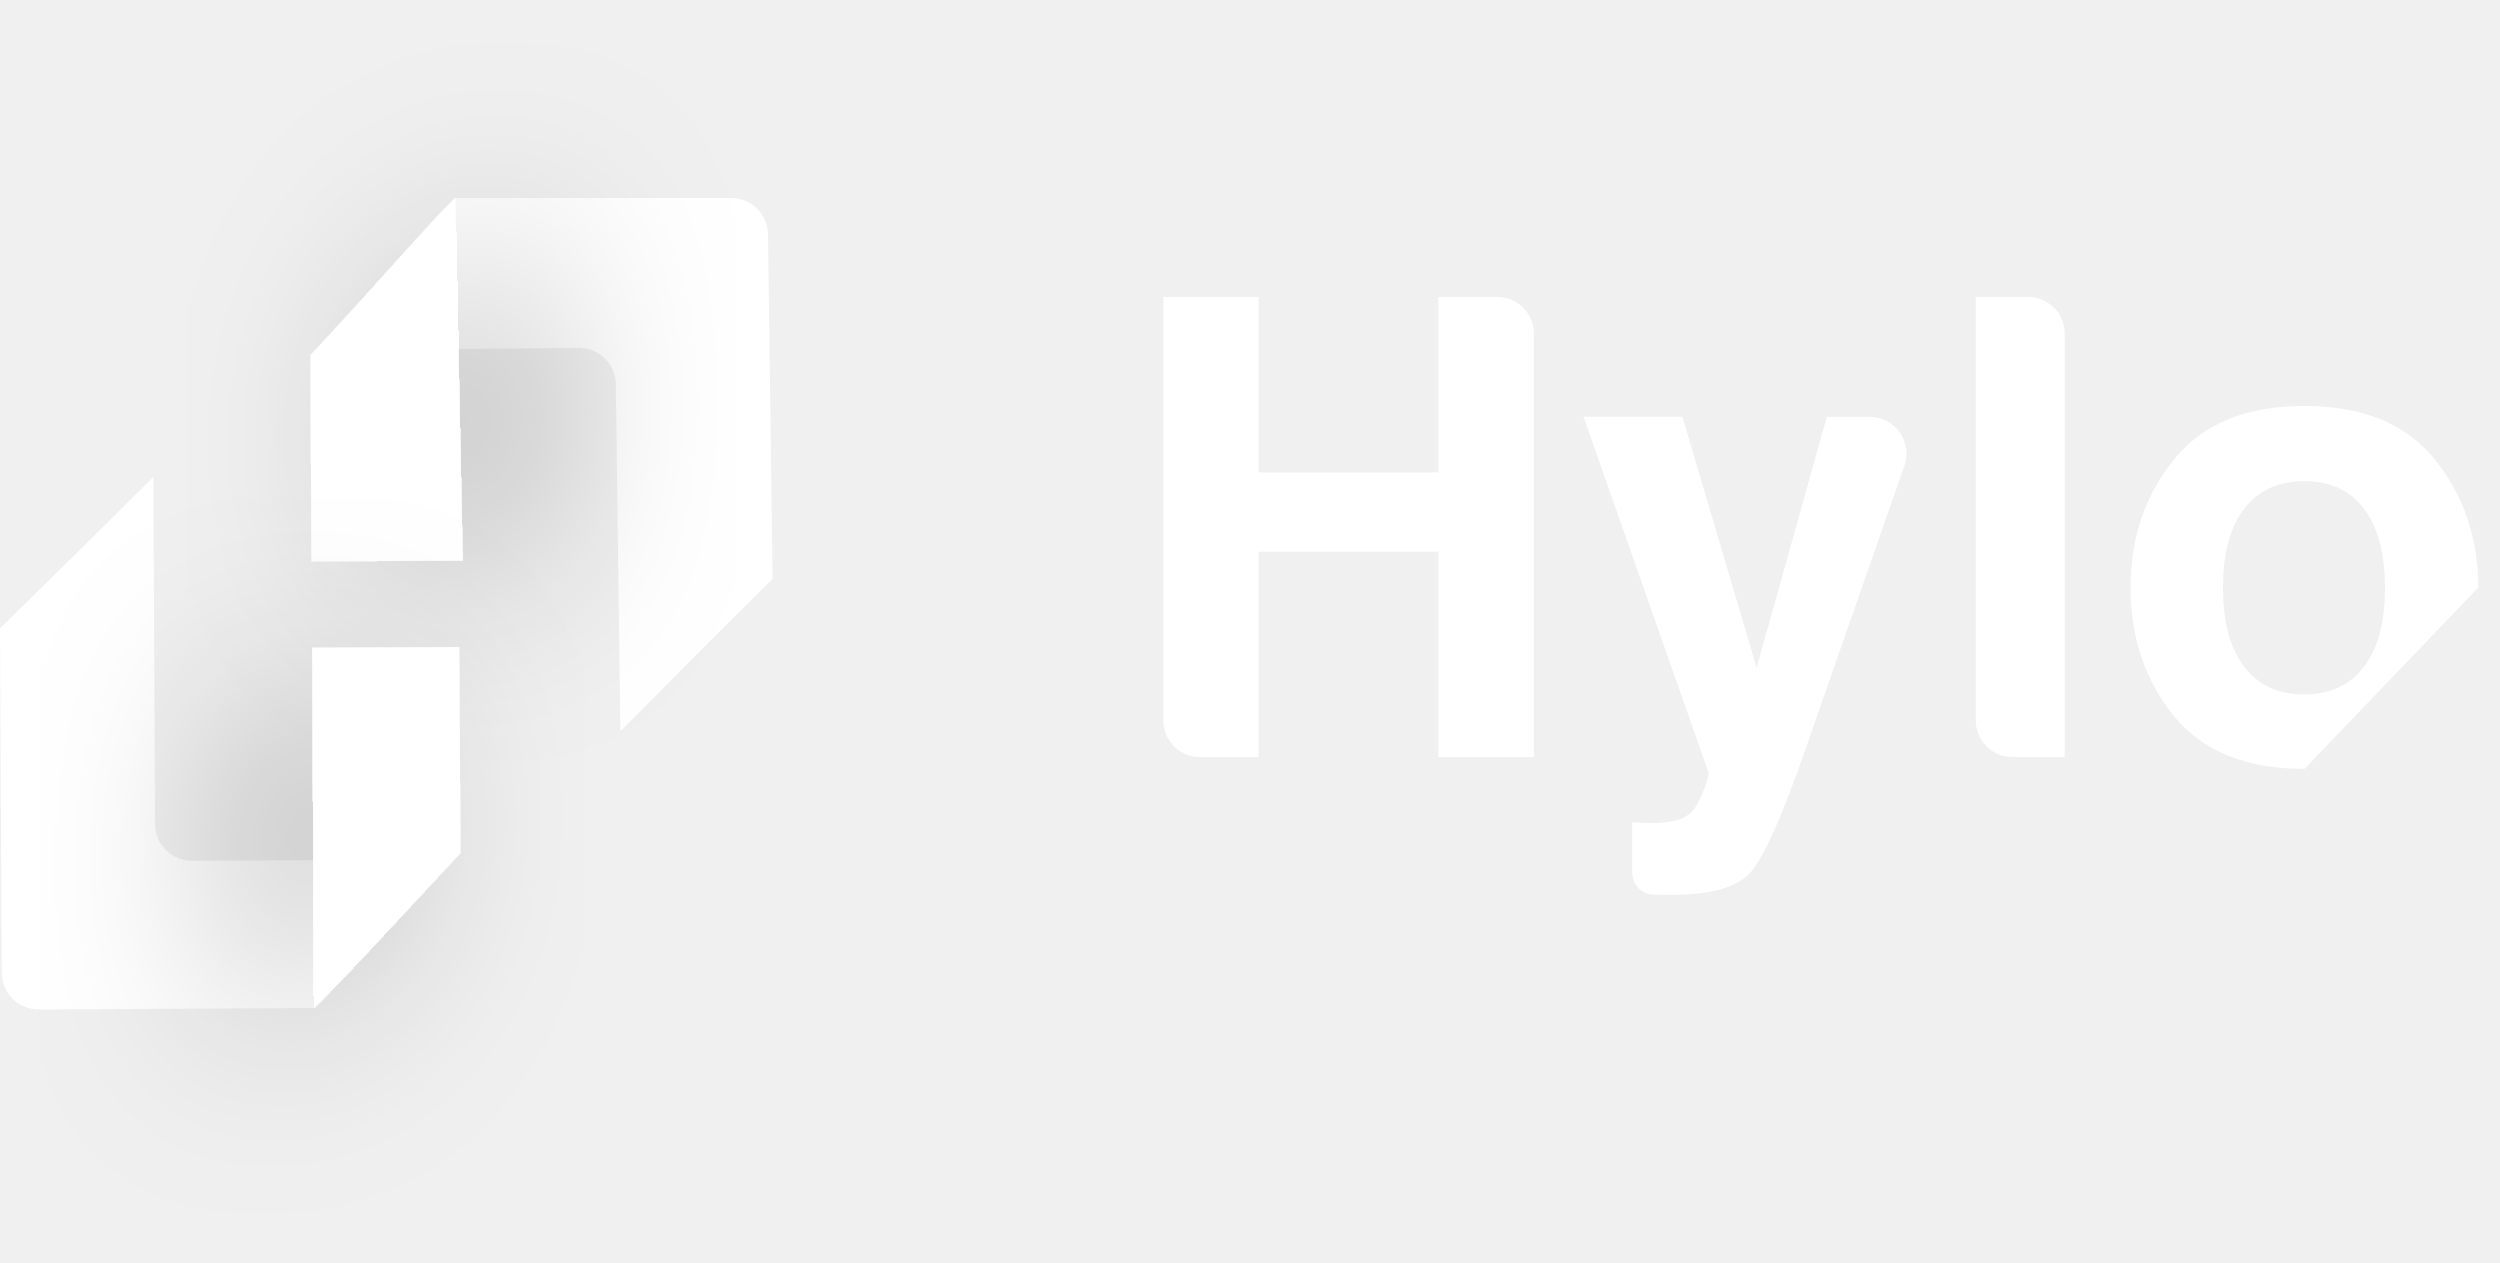
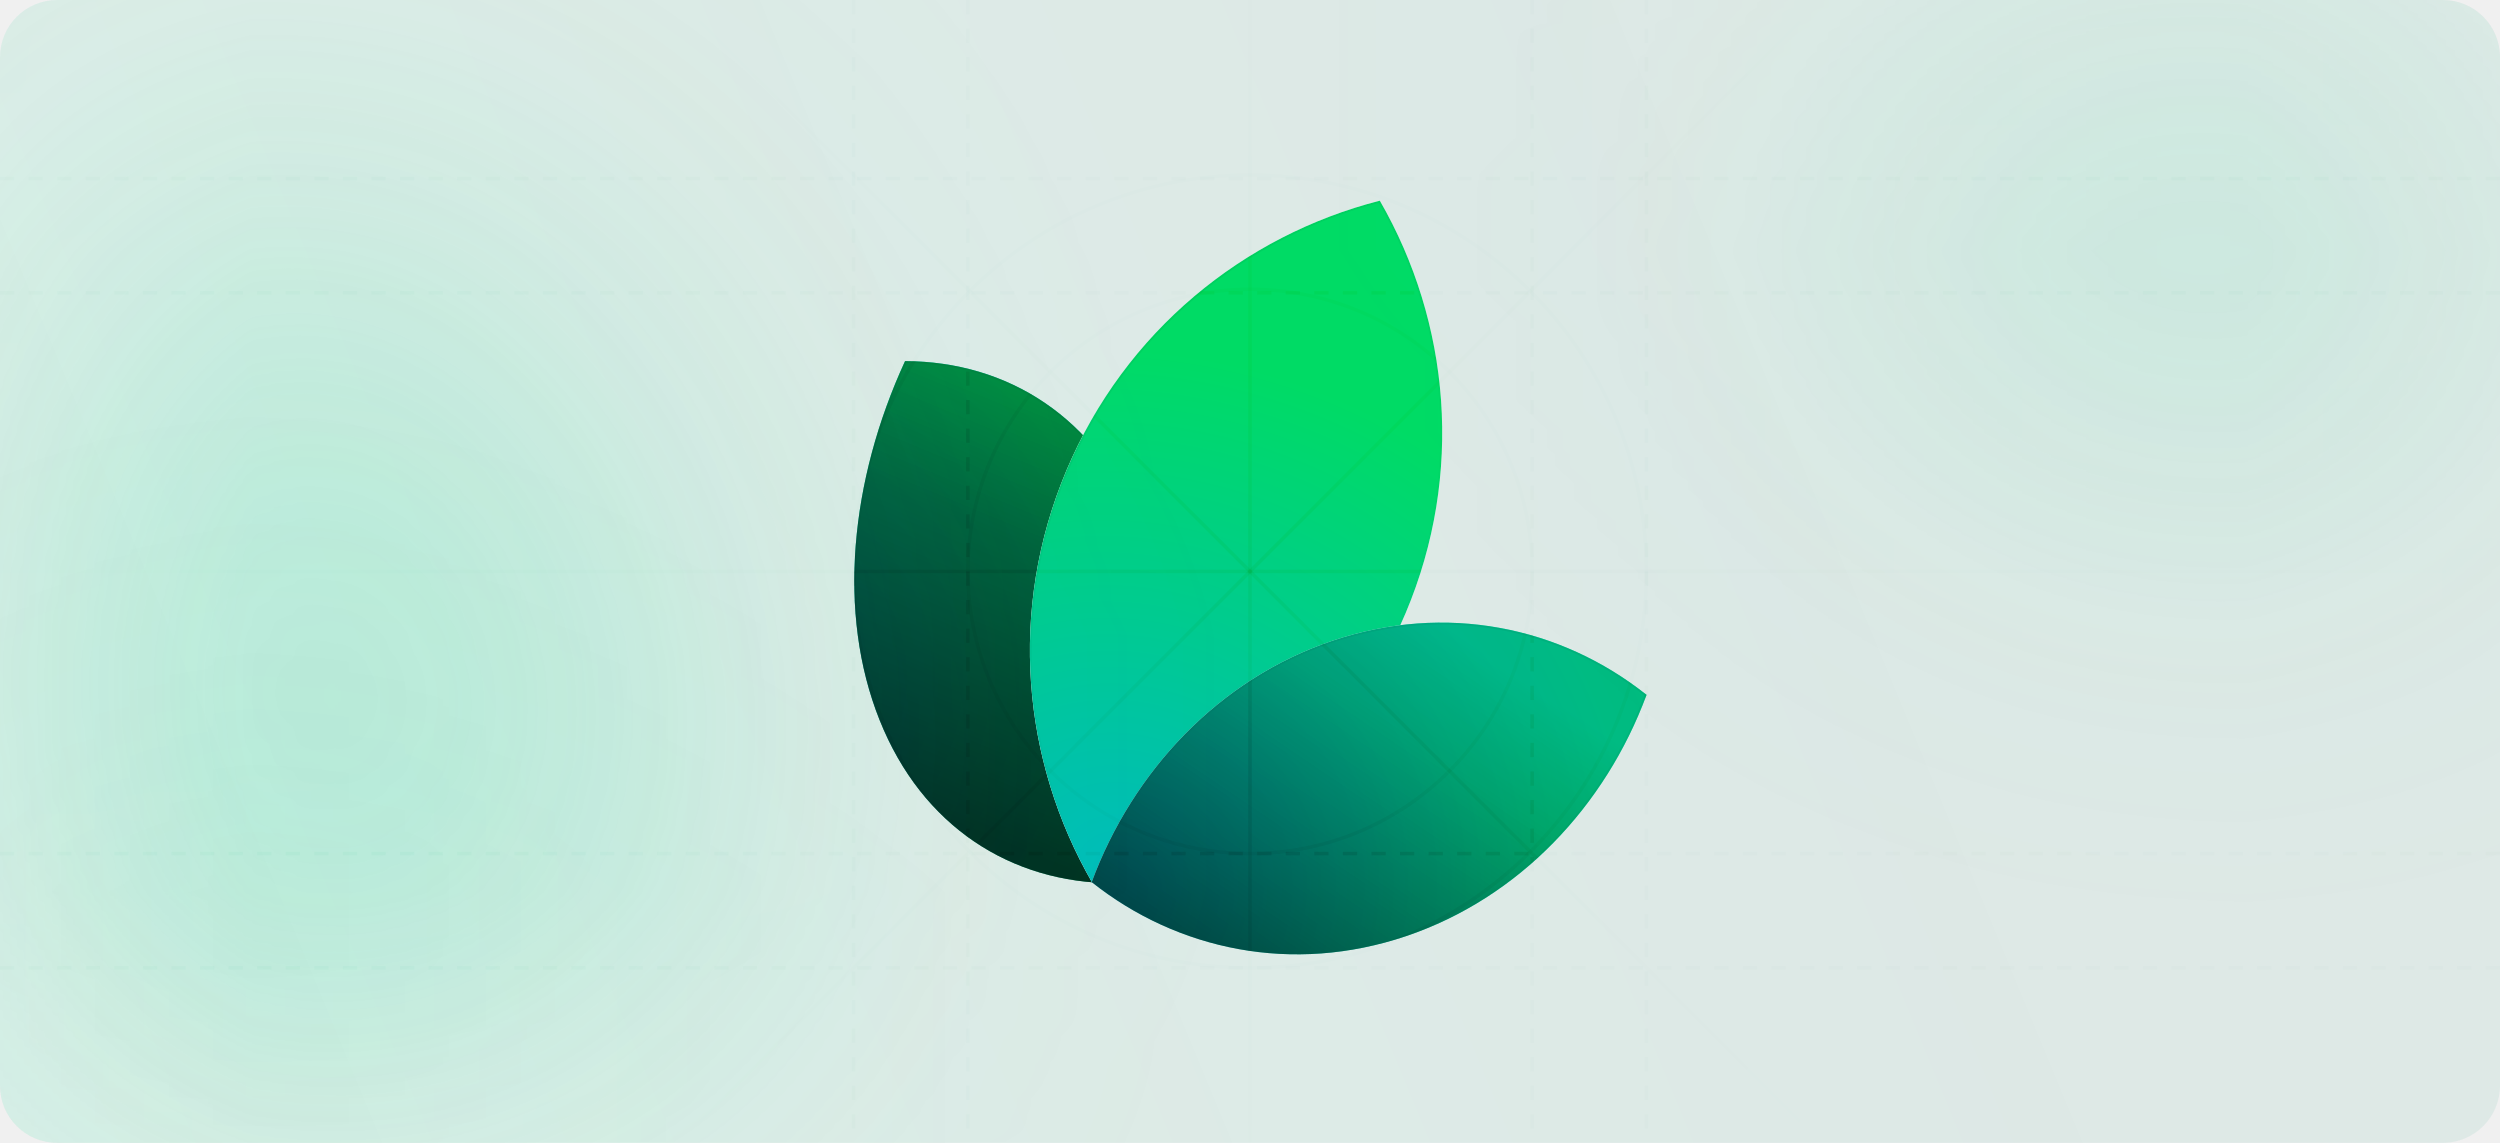
- <svg xmlns="http://www.w3.org/2000/svg" width="101" height="51" viewBox="0 0 101 51" fill="none">
-   <path d="M29.52 7.999H18.394L18.473 14.101L23.372 14.055C24.195 14.043 24.867 14.703 24.88 15.525L25.064 29.547C27.085 27.5 29.161 25.416 31.212 23.386L31.028 9.469C31.016 8.646 30.343 7.991 29.52 7.999Z" fill="white" />
-   <g filter="url(#filter0_d_3157_4461)">
-     <path d="M18.694 22.651L18.394 7.999C17.374 8.976 15.345 11.357 12.542 14.356L12.584 22.68L18.69 22.647L18.694 22.651Z" fill="white" />
+ <svg xmlns="http://www.w3.org/2000/svg" width="700" height="320" viewBox="0 0 700 320" fill="none">
+   <g clip-path="url(#clip0_2862_278)">
+     <rect width="700" height="320" rx="16" fill="url(#paint0_linear_2862_278)" />
+     <path d="M311.889 247.3C283.097 247.215 258.226 231.466 246.292 201.629C234.357 171.793 238.02 134.523 253.414 101.112C282.206 101.197 307.077 116.945 319.011 146.782C330.946 176.619 327.283 213.888 311.889 247.3Z" fill="white" />
+     <path d="M311.889 247.3C283.097 247.215 258.226 231.466 246.292 201.629C234.357 171.793 238.02 134.523 253.414 101.112C282.206 101.197 307.077 116.945 319.011 146.782C330.946 176.619 327.283 213.888 311.889 247.3Z" fill="url(#paint1_radial_2862_278)" />
+     <path d="M311.889 247.3C283.097 247.215 258.226 231.466 246.292 201.629C234.357 171.793 238.02 134.523 253.414 101.112C282.206 101.197 307.077 116.945 319.011 146.782C330.946 176.619 327.283 213.888 311.889 247.3Z" fill="black" fill-opacity="0.5" style="mix-blend-mode:hard-light" />
+     <path d="M311.889 247.3C283.097 247.215 258.226 231.466 246.292 201.629C234.357 171.793 238.02 134.523 253.414 101.112C282.206 101.197 307.077 116.945 319.011 146.782C330.946 176.619 327.283 213.888 311.889 247.3Z" fill="url(#paint2_linear_2862_278)" fill-opacity="0.5" style="mix-blend-mode:hard-light" />
+     <path d="M311.72 247.034C283.108 246.887 258.409 231.208 246.538 201.531C234.656 171.825 238.271 134.702 253.583 101.377C282.195 101.524 306.894 117.203 318.765 146.88C330.647 176.586 327.031 213.709 311.72 247.034Z" stroke="url(#paint3_linear_2862_278)" stroke-opacity="0.05" stroke-width="0.531" />
+     <path d="M305.839 247.174C343.92 237.419 377.154 210.619 393.585 171.64C410.017 132.661 405.98 90.199 386.347 56.193C348.266 65.948 315.032 92.749 298.601 131.728C282.169 170.706 286.206 213.168 305.839 247.174Z" fill="white" />
+     <path d="M305.839 247.174C343.92 237.419 377.154 210.619 393.585 171.64C410.017 132.661 405.98 90.199 386.347 56.193C348.266 65.948 315.032 92.749 298.601 131.728C282.169 170.706 286.206 213.168 305.839 247.174Z" fill="url(#paint4_radial_2862_278)" />
+     <path d="M393.341 171.537C376.971 210.369 343.89 237.091 305.969 246.867C286.462 212.959 282.476 170.663 298.845 131.831C315.215 92.998 348.295 66.276 386.217 56.5C405.724 90.408 409.71 132.704 393.341 171.537Z" stroke="url(#paint5_linear_2862_278)" stroke-opacity="0.05" stroke-width="0.531" />
+     <path d="M305.686 246.995C329.75 266.114 361.965 272.832 393.671 262.129C425.376 251.426 449.499 225.691 461.03 194.556C436.967 175.437 404.751 168.719 373.046 179.422C341.34 190.125 317.217 215.86 305.686 246.995Z" fill="white" />
+     <path d="M305.686 246.995C329.75 266.114 361.965 272.832 393.671 262.129C425.376 251.426 449.499 225.691 461.03 194.556C436.967 175.437 404.751 168.719 373.046 179.422C341.34 190.125 317.217 215.86 305.686 246.995Z" fill="url(#paint6_radial_2862_278)" />
+     <path d="M305.686 246.995C329.75 266.114 361.965 272.832 393.671 262.129C425.376 251.426 449.499 225.691 461.03 194.556C436.967 175.437 404.751 168.719 373.046 179.422C341.34 190.125 317.217 215.86 305.686 246.995Z" fill="black" fill-opacity="0.2" style="mix-blend-mode:hard-light" />
+     <path d="M305.686 246.995C329.75 266.114 361.965 272.832 393.671 262.129C425.376 251.426 449.499 225.691 461.03 194.556C436.967 175.437 404.751 168.719 373.046 179.422C341.34 190.125 317.217 215.86 305.686 246.995Z" fill="url(#paint7_linear_2862_278)" fill-opacity="0.5" style="mix-blend-mode:hard-light" />
+     <path d="M393.586 261.878C362.035 272.529 329.981 265.88 306.002 246.907C317.535 215.919 341.571 190.327 373.13 179.673C404.682 169.023 436.736 175.671 460.715 194.644C449.182 225.632 425.146 251.224 393.586 261.878Z" stroke="url(#paint8_linear_2862_278)" stroke-opacity="0.05" stroke-width="0.531" />
+     <g opacity="0.8" filter="url(#filter0_f_2862_278)">
+       <circle cx="660" cy="-60" r="160" fill="#18E299" fill-opacity="0.4" />
+     </g>
+     <g opacity="0.8" filter="url(#filter1_f_2862_278)">
+       <circle cx="20" cy="213" r="160" fill="#18E299" fill-opacity="0.33" />
+     </g>
+     <g opacity="0.8" filter="url(#filter2_f_2862_278)">
+       <circle cx="660" cy="480" r="160" fill="#18E299" fill-opacity="0.52" />
+     </g>
+     <g opacity="0.8" filter="url(#filter3_f_2862_278)">
+       <circle cx="20" cy="413" r="160" fill="#18E299" fill-opacity="0.22" />
+     </g>
+     <g style="mix-blend-mode:overlay" opacity="0.1">
+       <path d="M0 50H700" stroke="black" stroke-dasharray="4 4" />
+     </g>
+     <g style="mix-blend-mode:overlay" opacity="0.1">
+       <path d="M0 82H700" stroke="black" stroke-dasharray="4 4" />
+     </g>
+     <g style="mix-blend-mode:overlay" opacity="0.1">
+       <path d="M239 0L239 320" stroke="black" stroke-dasharray="4 4" />
+     </g>
+     <g style="mix-blend-mode:overlay" opacity="0.1">
+       <path d="M271 0L271 320" stroke="black" stroke-dasharray="4 4" />
+     </g>
+     <g style="mix-blend-mode:overlay" opacity="0.1">
+       <path d="M461 0L461 320" stroke="black" stroke-dasharray="4 4" />
+     </g>
+     <g style="mix-blend-mode:overlay" opacity="0.1">
+       <path d="M350 0L350 320" stroke="url(#paint9_linear_2862_278)" />
+     </g>
+     <g style="mix-blend-mode:overlay" opacity="0.1">
+       <path d="M429 0L429 320" stroke="black" stroke-dasharray="4 4" />
+     </g>
+     <g style="mix-blend-mode:overlay" opacity="0.1">
+       <path d="M0 271H700" stroke="black" stroke-dasharray="4 4" />
+     </g>
+     <g style="mix-blend-mode:overlay" opacity="0.1">
+       <path d="M0 239H700" stroke="black" stroke-dasharray="4 4" />
+     </g>
+     <g style="mix-blend-mode:overlay" opacity="0.1">
+       <path d="M0 160H700" stroke="url(#paint10_linear_2862_278)" />
+     </g>
+     <g style="mix-blend-mode:overlay" opacity="0.1">
+       <path d="M511 -1L189 321" stroke="url(#paint11_linear_2862_278)" />
+     </g>
+     <g style="mix-blend-mode:overlay" opacity="0.1">
+       <path d="M511 321L189 -1" stroke="url(#paint12_linear_2862_278)" />
+     </g>
+     <g style="mix-blend-mode:overlay" opacity="0.05">
+       <circle cx="350" cy="160" r="111" stroke="black" />
+     </g>
+     <g style="mix-blend-mode:overlay" opacity="0.05">
+       <circle cx="350" cy="160" r="79" stroke="black" />
+     </g>
  </g>
-   <path d="M1.562 40.783L12.689 40.725L12.66 34.752L7.76 34.777C6.938 34.777 6.269 34.117 6.265 33.294L6.194 19.273C4.156 21.303 2.063 23.37 0 25.384L0.071 39.3C0.075 40.123 0.743 40.787 1.566 40.783H1.562Z" fill="white" />
-   <g filter="url(#filter1_d_3157_4461)">
-     <path d="M12.613 26.169L12.688 40.725C13.708 39.747 15.8 37.463 18.599 34.464L18.557 26.14L12.617 26.169H12.613Z" fill="white" />
-   </g>
-   <path d="M47 11.999H50.844V19.086H58.108V11.999H60.491C61.306 11.999 61.967 12.659 61.967 13.475V30.584H58.108V22.288H50.844V30.584H48.476C47.66 30.584 47 29.924 47 29.109V11.999Z" fill="white" />
-   <path d="M70.967 26.98L73.804 16.843H75.545C76.56 16.843 77.272 17.846 76.94 18.805L72.908 30.36C72 32.964 71.281 34.58 70.753 35.207C70.222 35.834 69.163 36.148 67.577 36.148C67.256 36.148 67.001 36.148 66.809 36.14C66.809 36.14 66.806 36.14 66.802 36.14C66.323 36.129 65.939 35.731 65.939 35.248V33.219L66.393 33.244C66.747 33.259 67.082 33.248 67.4 33.208C67.721 33.167 67.986 33.067 68.208 32.916C68.418 32.772 68.614 32.473 68.794 32.02C68.975 31.566 69.049 31.289 69.016 31.186L63.973 16.835H67.968L70.967 26.973V26.98Z" fill="white" />
-   <path d="M79.821 11.999H81.939C82.754 11.999 83.414 12.659 83.414 13.475V30.584H81.297C80.482 30.584 79.821 29.924 79.821 29.109V11.999Z" fill="white" />
-   <path d="M93.099 31.064C90.738 31.064 88.975 30.349 87.816 28.914C86.658 27.482 86.075 25.756 86.075 23.738C86.075 21.72 86.654 20.034 87.816 18.581C88.975 17.127 90.738 16.4 93.099 16.4C95.46 16.4 97.224 17.127 98.382 18.581C99.54 20.034 100.123 21.753 100.123 23.738L93.099 31.064ZM93.088 19.44C92.037 19.44 91.229 19.813 90.661 20.558C90.093 21.303 89.808 22.362 89.808 23.742C89.808 25.121 90.093 26.184 90.661 26.933C91.229 27.681 92.037 28.054 93.088 28.054C94.139 28.054 94.947 27.681 95.508 26.933C96.073 26.184 96.353 25.121 96.353 23.742C96.353 22.362 96.073 21.303 95.508 20.558C94.944 19.813 94.139 19.44 93.088 19.44Z" fill="white" />
  <defs>
-     <filter id="filter0_d_3157_4461" x="7.542" y="-0.001" width="22.152" height="30.681" filterUnits="userSpaceOnUse" color-interpolation-filters="sRGB">
+     <filter id="filter0_f_2862_278" x="260" y="-460" width="800" height="800" filterUnits="userSpaceOnUse" color-interpolation-filters="sRGB">
      <feFlood flood-opacity="0" result="BackgroundImageFix" />
-       <feColorMatrix in="SourceAlpha" type="matrix" values="0 0 0 0 0 0 0 0 0 0 0 0 0 0 0 0 0 0 127 0" result="hardAlpha" />
-       <feOffset dx="3" />
-       <feGaussianBlur stdDeviation="4" />
-       <feComposite in2="hardAlpha" operator="out" />
-       <feColorMatrix type="matrix" values="0 0 0 0 0 0 0 0 0 0 0 0 0 0 0 0 0 0 0.25 0" />
-       <feBlend mode="normal" in2="BackgroundImageFix" result="effect1_dropShadow_3157_4461" />
-       <feBlend mode="normal" in="SourceGraphic" in2="effect1_dropShadow_3157_4461" result="shape" />
+       <feBlend mode="normal" in="SourceGraphic" in2="BackgroundImageFix" result="shape" />
+       <feGaussianBlur stdDeviation="120" result="effect1_foregroundBlur_2862_278" />
    </filter>
-     <filter id="filter1_d_3157_4461" x="1.613" y="20.14" width="21.985" height="30.585" filterUnits="userSpaceOnUse" color-interpolation-filters="sRGB">
+     <filter id="filter1_f_2862_278" x="-380" y="-187" width="800" height="800" filterUnits="userSpaceOnUse" color-interpolation-filters="sRGB">
      <feFlood flood-opacity="0" result="BackgroundImageFix" />
-       <feColorMatrix in="SourceAlpha" type="matrix" values="0 0 0 0 0 0 0 0 0 0 0 0 0 0 0 0 0 0 127 0" result="hardAlpha" />
-       <feOffset dx="-3" dy="2" />
-       <feGaussianBlur stdDeviation="4" />
-       <feComposite in2="hardAlpha" operator="out" />
-       <feColorMatrix type="matrix" values="0 0 0 0 0 0 0 0 0 0 0 0 0 0 0 0 0 0 0.25 0" />
-       <feBlend mode="normal" in2="BackgroundImageFix" result="effect1_dropShadow_3157_4461" />
-       <feBlend mode="normal" in="SourceGraphic" in2="effect1_dropShadow_3157_4461" result="shape" />
+       <feBlend mode="normal" in="SourceGraphic" in2="BackgroundImageFix" result="shape" />
+       <feGaussianBlur stdDeviation="120" result="effect1_foregroundBlur_2862_278" />
    </filter>
+     <filter id="filter2_f_2862_278" x="260" y="80" width="800" height="800" filterUnits="userSpaceOnUse" color-interpolation-filters="sRGB">
+       <feFlood flood-opacity="0" result="BackgroundImageFix" />
+       <feBlend mode="normal" in="SourceGraphic" in2="BackgroundImageFix" result="shape" />
+       <feGaussianBlur stdDeviation="120" result="effect1_foregroundBlur_2862_278" />
+     </filter>
+     <filter id="filter3_f_2862_278" x="-380" y="13" width="800" height="800" filterUnits="userSpaceOnUse" color-interpolation-filters="sRGB">
+       <feFlood flood-opacity="0" result="BackgroundImageFix" />
+       <feBlend mode="normal" in="SourceGraphic" in2="BackgroundImageFix" result="shape" />
+       <feGaussianBlur stdDeviation="120" result="effect1_foregroundBlur_2862_278" />
+     </filter>
+     <linearGradient id="paint0_linear_2862_278" x1="1.04308e-05" y1="320" x2="710.784" y2="26.079" gradientUnits="userSpaceOnUse">
+       <stop stop-color="#18E299" stop-opacity="0.09" />
+       <stop offset="0.729" stop-color="#0D9373" stop-opacity="0.08" />
+     </linearGradient>
+     <radialGradient id="paint1_radial_2862_278" cx="0" cy="0" r="1" gradientUnits="userSpaceOnUse" gradientTransform="translate(208.697 189.703) rotate(-10.029) scale(169.097 167.466)">
+       <stop stop-color="#00B0BB" />
+       <stop offset="1" stop-color="#00DB65" />
+     </radialGradient>
+     <linearGradient id="paint2_linear_2862_278" x1="306.587" y1="93.56" x2="252.341" y2="224.228" gradientUnits="userSpaceOnUse">
+       <stop stop-color="#18E299" />
+       <stop offset="1" />
+     </linearGradient>
+     <linearGradient id="paint3_linear_2862_278" x1="311.84" y1="123.717" x2="253.579" y2="224.761" gradientUnits="userSpaceOnUse">
+       <stop />
+       <stop offset="1" stop-opacity="0" />
+     </linearGradient>
+     <radialGradient id="paint4_radial_2862_278" cx="0" cy="0" r="1" gradientUnits="userSpaceOnUse" gradientTransform="translate(313.407 243.64) rotate(-75.7542) scale(203.632 223.902)">
+       <stop stop-color="#00BBBB" />
+       <stop offset="0.713" stop-color="#00DB65" />
+     </radialGradient>
+     <linearGradient id="paint5_linear_2862_278" x1="308.586" y1="102.284" x2="383.487" y2="201.169" gradientUnits="userSpaceOnUse">
+       <stop />
+       <stop offset="1" stop-opacity="0" />
+     </linearGradient>
+     <radialGradient id="paint6_radial_2862_278" cx="0" cy="0" r="1" gradientUnits="userSpaceOnUse" gradientTransform="translate(311.447 249.925) rotate(-20.3524) scale(174.776 163.096)">
+       <stop stop-color="#00B0BB" />
+       <stop offset="1" stop-color="#00DB65" />
+     </radialGradient>
+     <linearGradient id="paint7_linear_2862_278" x1="395.843" y1="169.781" x2="332.121" y2="263.82" gradientUnits="userSpaceOnUse">
+       <stop stop-color="#00B1BC" />
+       <stop offset="1" />
+     </linearGradient>
+     <linearGradient id="paint8_linear_2862_278" x1="395.843" y1="169.781" x2="370.991" y2="271.799" gradientUnits="userSpaceOnUse">
+       <stop />
+       <stop offset="1" stop-opacity="0" />
+     </linearGradient>
+     <linearGradient id="paint9_linear_2862_278" x1="350" y1="0" x2="350" y2="320" gradientUnits="userSpaceOnUse">
+       <stop stop-opacity="0" />
+       <stop offset="0" stop-opacity="0.3" />
+       <stop offset="0.333" />
+       <stop offset="0.667" />
+       <stop offset="1" stop-opacity="0.3" />
+     </linearGradient>
+     <linearGradient id="paint10_linear_2862_278" x1="0" y1="160" x2="700" y2="160" gradientUnits="userSpaceOnUse">
+       <stop stop-opacity="0.1" />
+       <stop offset="0.5" />
+       <stop offset="1" stop-opacity="0.1" />
+     </linearGradient>
+     <linearGradient id="paint11_linear_2862_278" x1="511" y1="-1" x2="189" y2="321" gradientUnits="userSpaceOnUse">
+       <stop stop-opacity="0.1" />
+       <stop offset="0.5" />
+       <stop offset="1" stop-opacity="0.1" />
+     </linearGradient>
+     <linearGradient id="paint12_linear_2862_278" x1="511" y1="321" x2="189" y2="-1" gradientUnits="userSpaceOnUse">
+       <stop stop-opacity="0.1" />
+       <stop offset="0.5" />
+       <stop offset="1" stop-opacity="0.1" />
+     </linearGradient>
+     <clipPath id="clip0_2862_278">
+       <rect width="700" height="320" rx="16" fill="white" />
+     </clipPath>
  </defs>
</svg>
